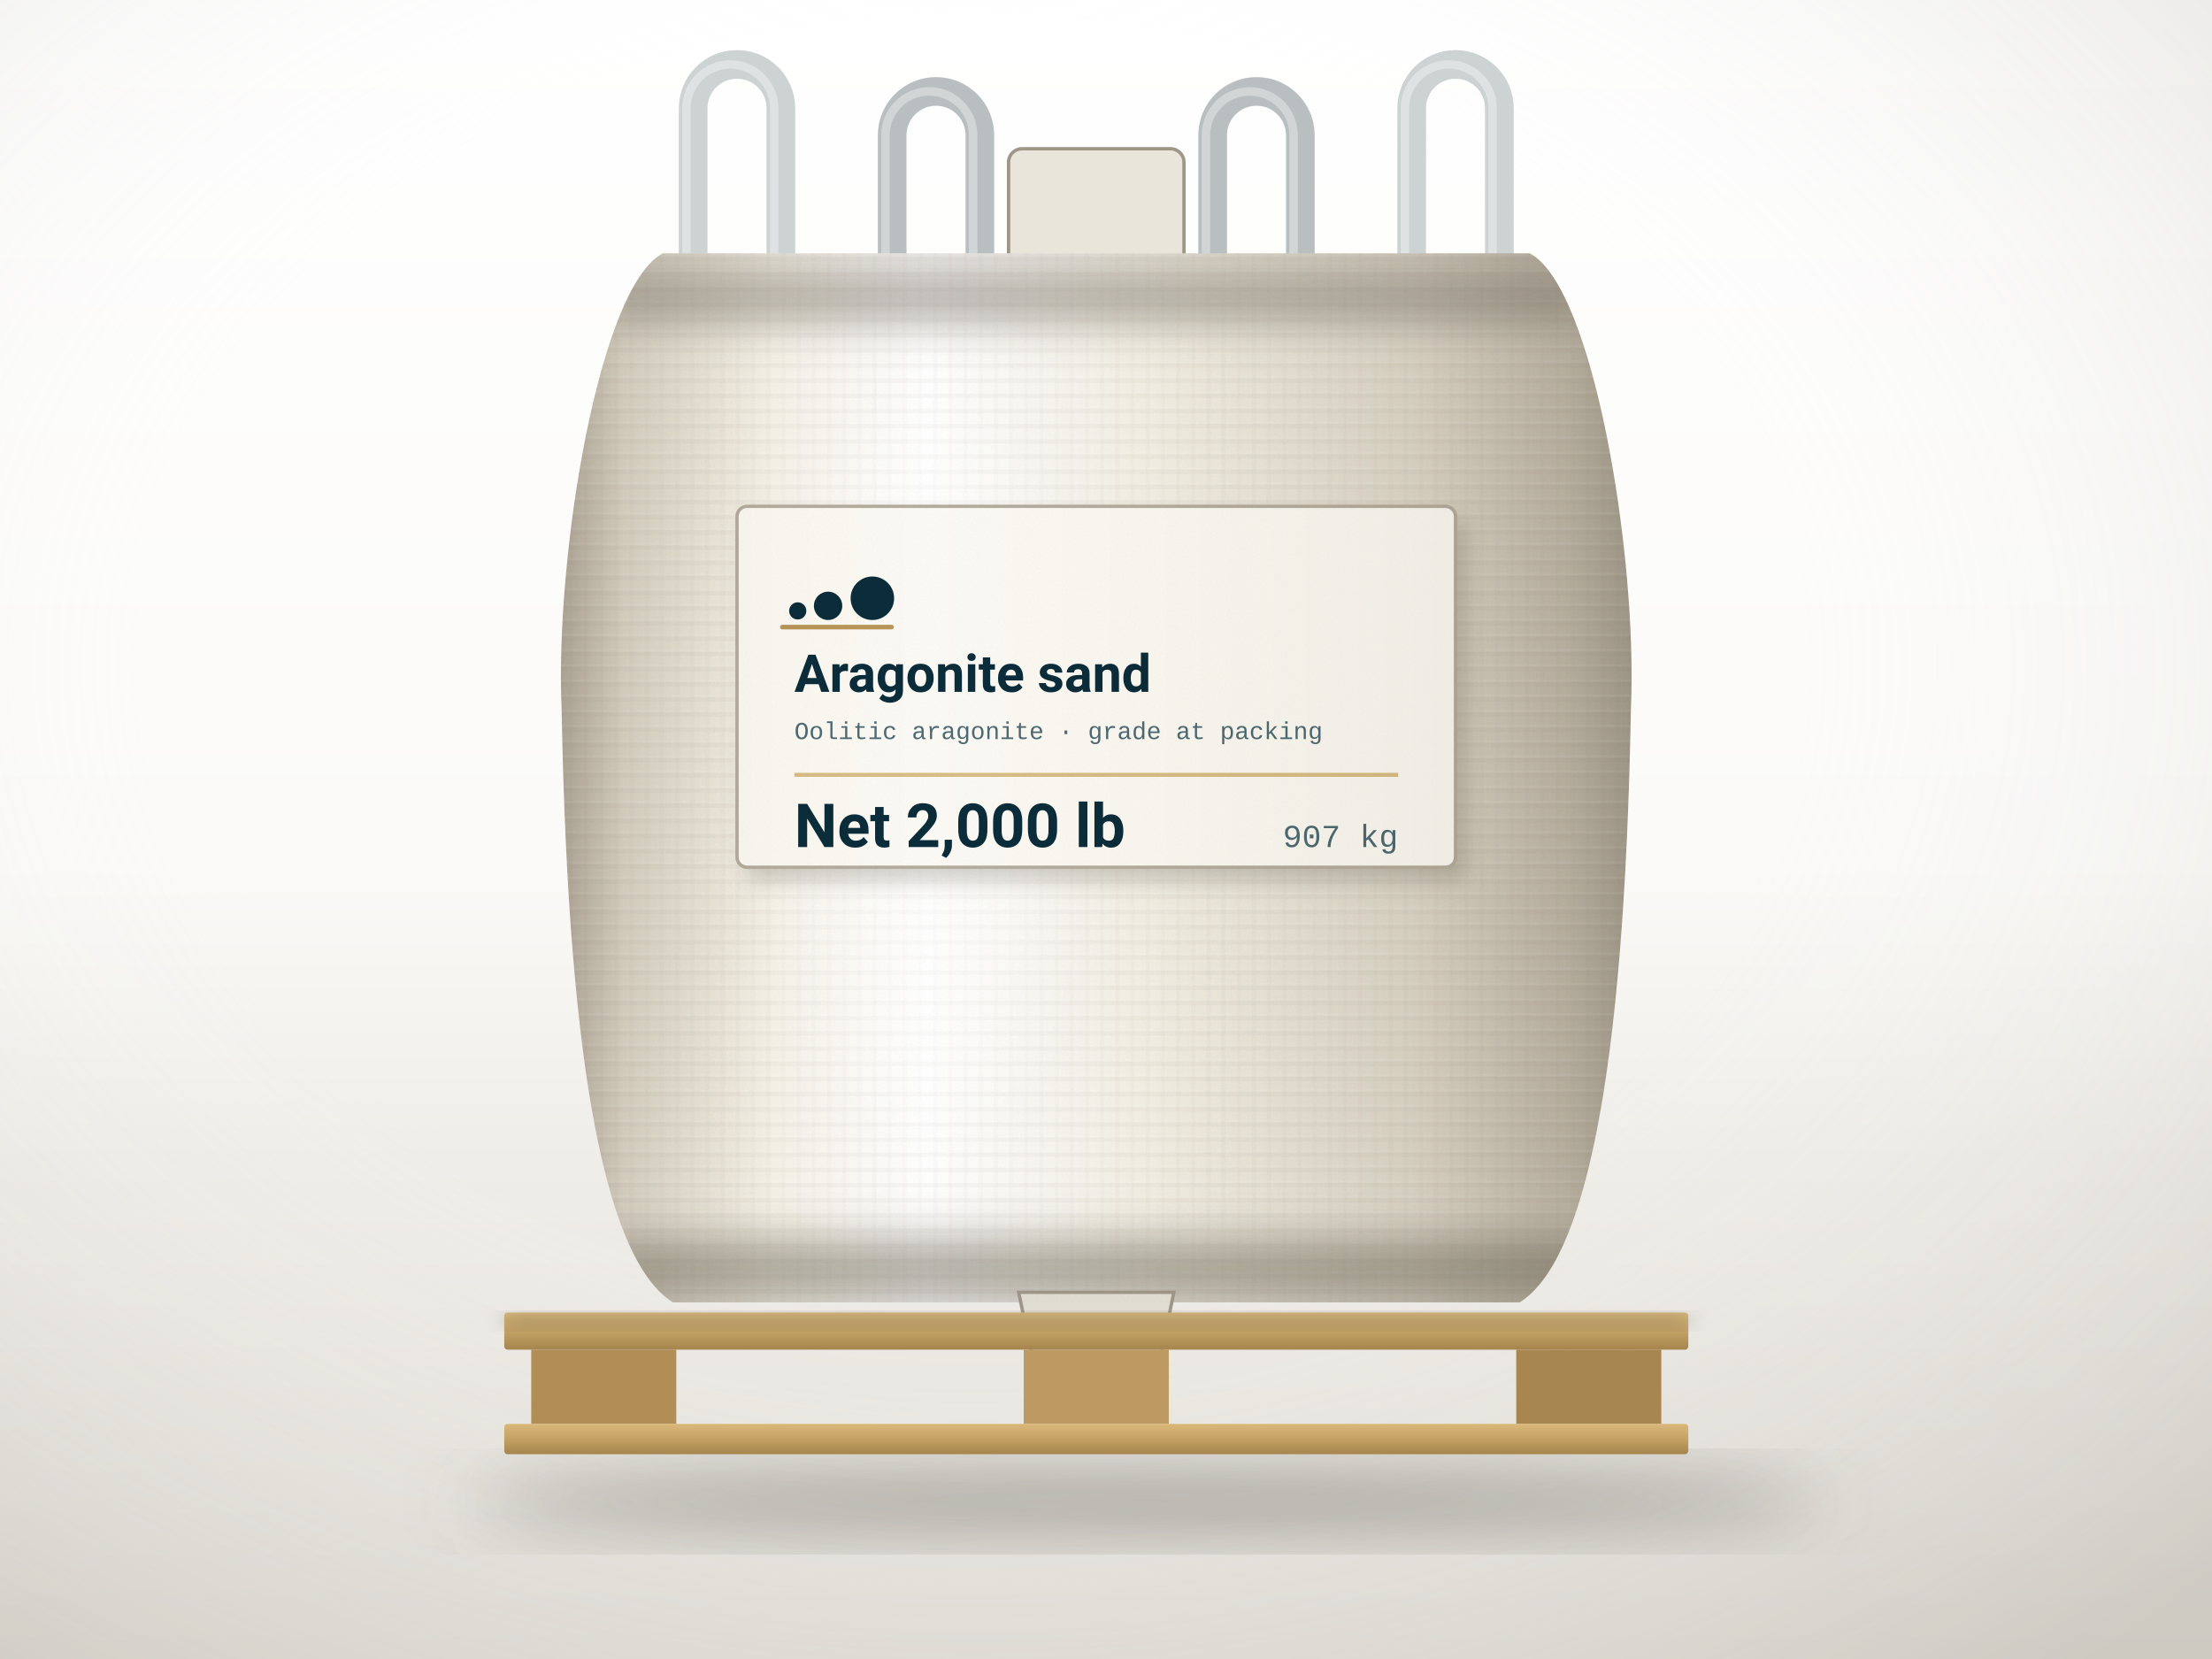
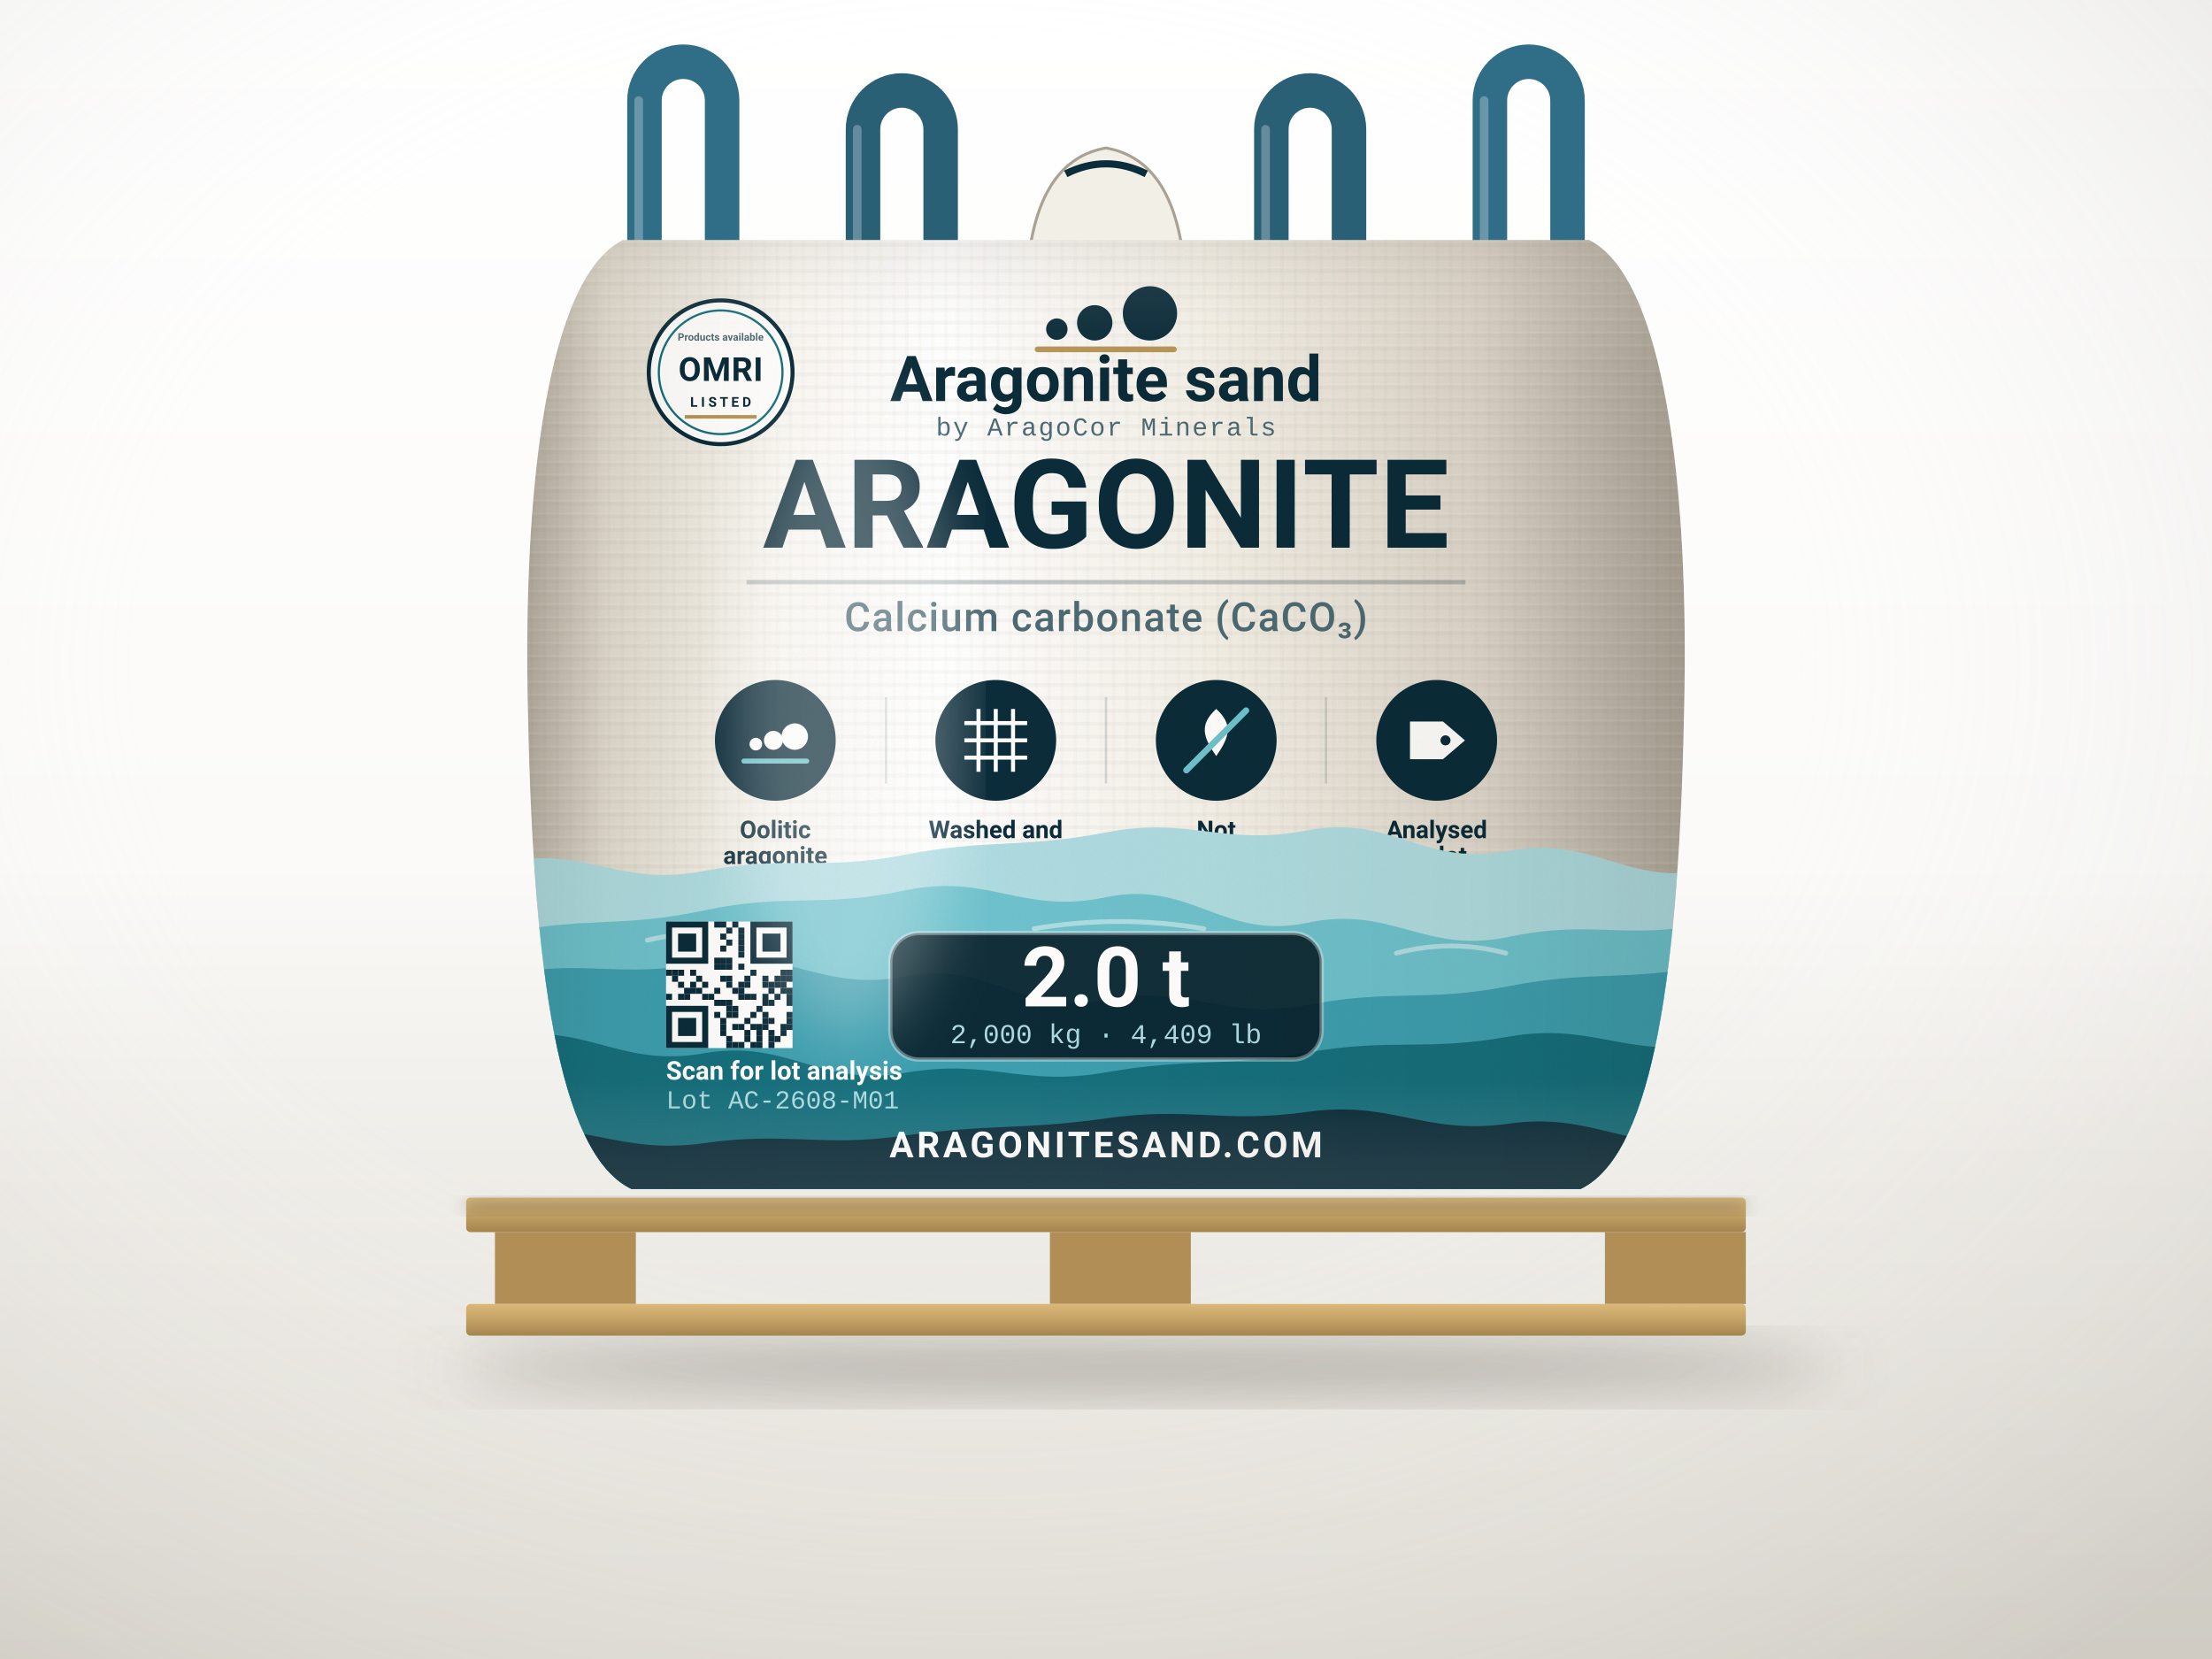
<svg xmlns="http://www.w3.org/2000/svg" viewBox="0 0 1600 1200" width="1600" height="1200" role="img" aria-labelledby="t d">
  <defs>
    <linearGradient id="sweep" x1="0" y1="0" x2="0" y2="1">
      <stop offset="0" stop-color="#FFFFFF" />
      <stop offset="0.52" stop-color="#FBFAF8" />
      <stop offset="0.70" stop-color="#EFEDE8" />
      <stop offset="1" stop-color="#E4E1DA" />
    </linearGradient>
    <radialGradient id="vignette" cx="0.44" cy="0.40" r="0.78">
      <stop offset="0.45" stop-color="#FFFFFF" stop-opacity="0" />
-       <stop offset="1" stop-color="#9A958C" stop-opacity="0.30" />
+       <stop offset="1" stop-color="#9A958C" stop-opacity="0.28" />
    </radialGradient>
    <linearGradient id="face" x1="0" y1="0" x2="1" y2="0">
-       <stop offset="0" stop-color="#B9B2A4" />
-       <stop offset="0.06" stop-color="#DCD6C9" />
-       <stop offset="0.20" stop-color="#F7F4EC" />
-       <stop offset="0.34" stop-color="#FFFFFF" />
-       <stop offset="0.55" stop-color="#F4F1E8" />
-       <stop offset="0.80" stop-color="#DED8CB" />
-       <stop offset="0.94" stop-color="#C3BCAD" />
-       <stop offset="1" stop-color="#ADA697" />
+       <stop offset="0" stop-color="#BDB7AB" />
+       <stop offset="0.07" stop-color="#E2DDD3" />
+       <stop offset="0.22" stop-color="#FAF8F3" />
+       <stop offset="0.36" stop-color="#FFFFFF" />
+       <stop offset="0.58" stop-color="#F6F3EC" />
+       <stop offset="0.82" stop-color="#E0DAD0" />
+       <stop offset="1" stop-color="#B4AEA2" />
    </linearGradient>
    <linearGradient id="faceV" x1="0" y1="0" x2="0" y2="1">
-       <stop offset="0" stop-color="#8E877A" stop-opacity="0.22" />
+       <stop offset="0" stop-color="#8E877A" stop-opacity="0.20" />
      <stop offset="0.14" stop-color="#FFFFFF" stop-opacity="0" />
-       <stop offset="0.82" stop-color="#FFFFFF" stop-opacity="0" />
-       <stop offset="1" stop-color="#7E776B" stop-opacity="0.30" />
+       <stop offset="0.84" stop-color="#FFFFFF" stop-opacity="0" />
+       <stop offset="1" stop-color="#7E776B" stop-opacity="0.26" />
    </linearGradient>
    <linearGradient id="gusset" x1="0" y1="0" x2="1" y2="0">
-       <stop offset="0" stop-color="#8F8779" stop-opacity="0.55" />
-       <stop offset="0.45" stop-color="#B5AE9F" stop-opacity="0.34" />
-       <stop offset="1" stop-color="#6E675B" stop-opacity="0.52" />
-     </linearGradient>
-     <linearGradient id="seal" x1="0" y1="0" x2="1" y2="0">
-       <stop offset="0" stop-color="#05202B" />
-       <stop offset="0.28" stop-color="#14465A" />
-       <stop offset="0.44" stop-color="#1B5468" />
-       <stop offset="0.72" stop-color="#0C3040" />
-       <stop offset="1" stop-color="#04191F" />
-     </linearGradient>
+       <stop offset="0" stop-color="#1D4E61" />
+       <stop offset="0.42" stop-color="#37788F" />
+       <stop offset="1" stop-color="#173D4C" />
+     </linearGradient>
+     <radialGradient id="ooid" cx="0.38" cy="0.34" r="0.86">
+       <stop offset="0" stop-color="#F6EDDA" />
+       <stop offset="0.38" stop-color="#EADCBD" />
+       <stop offset="0.72" stop-color="#D8C49A" />
+       <stop offset="0.92" stop-color="#C0A877" />
+       <stop offset="1" stop-color="#AD9566" />
+     </radialGradient>
    <filter id="filmgrain" x="0" y="0" width="100%" height="100%">
      <feTurbulence type="fractalNoise" baseFrequency="0.9" numOctaves="3" seed="4" result="n" />
      <feColorMatrix in="n" type="saturate" values="0" />
    </filter>
    <filter id="soft40">
      <feGaussianBlur stdDeviation="40" />
    </filter>
    <filter id="soft22">
      <feGaussianBlur stdDeviation="22" />
    </filter>
    <filter id="soft12">
      <feGaussianBlur stdDeviation="12" />
    </filter>
    <filter id="soft6">
      <feGaussianBlur stdDeviation="6" />
    </filter>
    <filter id="soft3">
      <feGaussianBlur stdDeviation="3" />
    </filter>
    <pattern id="weave" width="9" height="9" patternUnits="userSpaceOnUse">
-       <path d="M0 4.5 H9" stroke="#8C8577" stroke-opacity="0.11" stroke-width="2.6" />
+       <path d="M0 4.5 H9" stroke="#8C8577" stroke-opacity="0.10" stroke-width="2.6" />
      <path d="M0 2.2 H9" stroke="#FFFFFF" stroke-opacity="0.16" stroke-width="1.4" />
-       <path d="M4.5 0 V9" stroke="#6F6A5E" stroke-opacity="0.055" stroke-width="2.4" />
+       <path d="M4.5 0 V9" stroke="#6F6A5E" stroke-opacity="0.05" stroke-width="2.4" />
    </pattern>
    <linearGradient id="pallet" x1="0" y1="0" x2="0" y2="1">
      <stop offset="0" stop-color="#D9B87A" />
      <stop offset="0.5" stop-color="#C4A265" />
      <stop offset="1" stop-color="#A5854D" />
    </linearGradient>
  </defs>
  <rect width="1600" height="1200" fill="url(#sweep)" />
  <rect width="1600" height="1200" fill="url(#vignette)" />
-   <g transform="translate(-174.5 -136.4) scale(1.22)">
+   <g transform="translate(-32.0 -24.0) scale(1.04)">
    <g filter="url(#soft22)">
-       <ellipse cx="823.0" cy="1002" rx="400" ry="26" fill="#6F6A61" opacity="0.45" />
+       <ellipse cx="826" cy="974.0" rx="480" ry="24" fill="#6F6A61" opacity="0.42" />
    </g>
-     <path d="M554 280 V176 a26 26 0 0 1 52 0 V280" fill="none" stroke="#CDD2D2" stroke-width="17" stroke-linecap="round" />
-     <path d="M554 280 V176 a26 26 0 0 1 52 0 V280" fill="none" stroke="#FFFFFF" stroke-width="5" stroke-linecap="round" opacity="0.35" transform="translate(-4 0)" />
-     <path d="M672 280 V192 a26 26 0 0 1 52 0 V280" fill="none" stroke="#B9BFC0" stroke-width="17" stroke-linecap="round" />
-     <path d="M672 280 V192 a26 26 0 0 1 52 0 V280" fill="none" stroke="#FFFFFF" stroke-width="5" stroke-linecap="round" opacity="0.35" transform="translate(-4 0)" />
-     <path d="M862 280 V192 a26 26 0 0 1 52 0 V280" fill="none" stroke="#B9BFC0" stroke-width="17" stroke-linecap="round" />
-     <path d="M862 280 V192 a26 26 0 0 1 52 0 V280" fill="none" stroke="#FFFFFF" stroke-width="5" stroke-linecap="round" opacity="0.35" transform="translate(-4 0)" />
-     <path d="M980 280 V176 a26 26 0 0 1 52 0 V280" fill="none" stroke="#CDD2D2" stroke-width="17" stroke-linecap="round" />
-     <path d="M980 280 V176 a26 26 0 0 1 52 0 V280" fill="none" stroke="#FFFFFF" stroke-width="5" stroke-linecap="round" opacity="0.35" transform="translate(-4 0)" />
-     <rect x="741.0" y="200" width="104" height="70" rx="8" fill="#E9E5DA" stroke="#9E9788" stroke-width="2" />
-     <clipPath id="ct">
-       <path d="M536 262 H1050 C1088 282 1114 442 1110 532 C1106 754 1082 860 1044 884 H542 C504 860 480 754 476 532 C472 442 498 282 536 262 Z" />
+     <path d="M479.0 216.0 V93.0 a27 27 0 0 1 54 0 V216.0" fill="none" stroke="#2F6E86" stroke-width="24" stroke-linecap="round" />
+     <path d="M475.0 216.0 V93.0" stroke="#FFFFFF" stroke-opacity="0.28" stroke-width="6" stroke-linecap="round" />
+     <path d="M631.0 216.0 V113.0 a27 27 0 0 1 54 0 V216.0" fill="none" stroke="#2A6076" stroke-width="24" stroke-linecap="round" />
+     <path d="M627.0 216.0 V113.0" stroke="#FFFFFF" stroke-opacity="0.28" stroke-width="6" stroke-linecap="round" />
+     <path d="M915.0 216.0 V113.0 a27 27 0 0 1 54 0 V216.0" fill="none" stroke="#2A6076" stroke-width="24" stroke-linecap="round" />
+     <path d="M911.0 216.0 V113.0" stroke="#FFFFFF" stroke-opacity="0.28" stroke-width="6" stroke-linecap="round" />
+     <path d="M1067.0 216.0 V93.0 a27 27 0 0 1 54 0 V216.0" fill="none" stroke="#2F6E86" stroke-width="24" stroke-linecap="round" />
+     <path d="M1063.0 216.0 V93.0" stroke="#FFFFFF" stroke-opacity="0.28" stroke-width="6" stroke-linecap="round" />
+     <path d="M746 204.0 q8 -70 54 -78 q46 8 54 78 z" fill="#F2EFE7" stroke="#A9A294" stroke-width="2" />
+     <path d="M772 144.0 q28 -14 56 0" stroke="#0B2C3A" stroke-width="5" fill="none" />
+     <clipPath id="tt">
+       <path d="M464.0 190.0 H1136.0 C1188.0 216.0 1206.0 360.0 1202.0 520 C1198.0 720.0 1176.0 828.0 1130.0 850.0 H470.0 C424.0 828.0 402.0 720.0 398.0 520 C394.0 360.0 412.0 216.0 464.0 190.0 Z" />
    </clipPath>
-     <path d="M536 262 H1050 C1088 282 1114 442 1110 532 C1106 754 1082 860 1044 884 H542 C504 860 480 754 476 532 C472 442 498 282 536 262 Z" fill="url(#face)" />
-     <g clip-path="url(#ct)">
-       <rect x="462" y="242" width="662" height="682" fill="url(#faceV)" />
-       <rect x="462" y="242" width="662" height="682" fill="url(#weave)" opacity="0.45" />
-       <g filter="url(#soft12)" opacity="0.45">
-         <path d="M548 262 V884" stroke="#867F72" stroke-width="30" fill="none" />
-       </g>
-       <g filter="url(#soft12)" opacity="0.45">
-         <path d="M1038 262 V884" stroke="#867F72" stroke-width="30" fill="none" />
-       </g>
-       <g filter="url(#soft22)" opacity="0.4">
-         <ellipse cx="692" cy="573.0" rx="74" ry="211.48" fill="#FFFFFF" />
-       </g>
-       <g filter="url(#soft12)" opacity="0.5">
-         <path d="M502 288 H1084" stroke="#7A7367" stroke-width="30" fill="none" />
-         <path d="M502 864 H1084" stroke="#6E6759" stroke-width="34" fill="none" />
+     <path d="M464.0 190.0 H1136.0 C1188.0 216.0 1206.0 360.0 1202.0 520 C1198.0 720.0 1176.0 828.0 1130.0 850.0 H470.0 C424.0 828.0 402.0 720.0 398.0 520 C394.0 360.0 412.0 216.0 464.0 190.0 Z" fill="url(#face)" />
+     <g clip-path="url(#tt)">
+       <rect x="380.0" y="170.0" width="840" height="720" fill="url(#weave)" opacity="0.55" />
+       <g>
+         <circle cx="532.0" cy="282.0" r="50" fill="#FFFFFF" stroke="#0B2C3A" stroke-width="2.8" />
+         <circle cx="532.0" cy="282.0" r="43.0" fill="none" stroke="#17707E" stroke-width="1.5" />
+         <text x="532.0" y="260.0" font-family="system-ui,-apple-system,'Segoe UI',Roboto,'Helvetica Neue',Arial,sans-serif" font-size="7.2" font-weight="600" fill="#4E6B74" text-anchor="middle">Products available</text>
+         <text x="532.0" y="288.0" font-family="system-ui,-apple-system,'Segoe UI',Roboto,'Helvetica Neue',Arial,sans-serif" font-size="23.0" font-weight="700" fill="#0B2C3A" text-anchor="middle" letter-spacing="0.02em">OMRI</text>
+         <text x="532.0" y="306.0" font-family="system-ui,-apple-system,'Segoe UI',Roboto,'Helvetica Neue',Arial,sans-serif" font-size="9.5" font-weight="600" fill="#0B2C3A" text-anchor="middle">L I S T E D</text>
+         <path d="M507.0 313.0 H557.0" stroke="#B8975A" stroke-width="2.5" />
+       </g>
+       <g transform="translate(765.8 252.0) scale(2.196)" fill="#0B2C3A">
+         <circle cx="0" cy="0" r="3.4" />
+         <circle cx="12" cy="-2" r="5.6" />
+         <circle cx="29.5" cy="-5" r="8.6" />
+         <rect x="-7" y="5.5" width="45" height="1.8" rx="0.9" fill="#B8975A" />
+       </g>
+       <text x="800.0" y="302.0" font-family="system-ui,-apple-system,'Segoe UI',Roboto,'Helvetica Neue',Arial,sans-serif" font-size="44.0" font-weight="700" fill="#0B2C3A" text-anchor="middle">Aragonite sand</text>
+       <text x="800.0" y="326.0" font-family="ui-monospace,SFMono-Regular,Menlo,Consolas,'Liberation Mono',monospace" font-size="18.0" font-weight="400" fill="#4E6B74" text-anchor="middle" letter-spacing="0.06em">by AragoCor Minerals</text>
+       <text x="800.0" y="404.0" font-family="system-ui,-apple-system,'Segoe UI',Roboto,'Helvetica Neue',Arial,sans-serif" font-size="86.0" font-weight="700" fill="#0B2C3A" text-anchor="middle" letter-spacing="0.005em">ARAGONITE</text>
+       <path d="M550.0 428.0 H1050.0" stroke="#0B2C3A" stroke-opacity="0.22" stroke-width="3" />
+       <text x="800.0" y="462.0" font-family="system-ui,-apple-system,'Segoe UI',Roboto,'Helvetica Neue',Arial,sans-serif" font-size="28.0" font-weight="500" fill="#4E6B74" text-anchor="middle" letter-spacing="0.03em">Calcium carbonate (CaCO₃)</text>
+       <circle cx="570.0" cy="538.0" r="42" fill="#0B2C3A" />
+       <g fill="#FFFFFF">
+         <circle cx="556.459" cy="540.621" r="4.4" />
+         <circle cx="568.69" cy="538.0" r="6.6" />
+         <circle cx="583.541" cy="535.379" r="9.2" />
+       </g>
+       <path d="M548.16 552.414 H591.84" stroke="#6FC3CE" stroke-width="3.5" stroke-linecap="round" />
+       <text x="570.0" y="606.0" font-family="system-ui,-apple-system,'Segoe UI',Roboto,'Helvetica Neue',Arial,sans-serif" font-size="17.0" font-weight="600" fill="#0B2C3A" text-anchor="middle">Oolitic</text>
+       <text x="570.0" y="624.0" font-family="system-ui,-apple-system,'Segoe UI',Roboto,'Helvetica Neue',Arial,sans-serif" font-size="17.0" font-weight="600" fill="#0B2C3A" text-anchor="middle">aragonite</text>
+       <path d="M647 508.0 V568.0" stroke="#0B2C3A" stroke-opacity="0.16" stroke-width="1.6" />
+       <circle cx="723.333" cy="538.0" r="42" fill="#0B2C3A" />
+       <g stroke="#FFFFFF" stroke-width="2.8" fill="none">
+         <path d="M701.493 525.988 H745.173" />
+         <path d="M711.321 516.16 V559.84" />
+         <path d="M701.493 538.0 H745.173" />
+         <path d="M723.333 516.16 V559.84" />
+         <path d="M701.493 550.012 H745.173" />
+         <path d="M735.345 516.16 V559.84" />
+       </g>
+       <text x="723.3" y="606.0" font-family="system-ui,-apple-system,'Segoe UI',Roboto,'Helvetica Neue',Arial,sans-serif" font-size="17.0" font-weight="600" fill="#0B2C3A" text-anchor="middle">Washed and</text>
+       <text x="723.3" y="624.0" font-family="system-ui,-apple-system,'Segoe UI',Roboto,'Helvetica Neue',Arial,sans-serif" font-size="17.0" font-weight="600" fill="#0B2C3A" text-anchor="middle">screened</text>
+       <path d="M800 508.0 V568.0" stroke="#0B2C3A" stroke-opacity="0.16" stroke-width="1.6" />
+       <circle cx="876.667" cy="538.0" r="42" fill="#0B2C3A" />
+       <path d="M876.667 516.16 c12.012 10.92 9.173 19.656 0 32.76 c-9.173 -13.104 -12.012 -21.84 0 -32.76 z" fill="#FFFFFF" />
+       <path d="M855.919 558.748 L897.415 517.252" stroke="#6FC3CE" stroke-width="4.4" stroke-linecap="round" />
+       <text x="876.7" y="606.0" font-family="system-ui,-apple-system,'Segoe UI',Roboto,'Helvetica Neue',Arial,sans-serif" font-size="17.0" font-weight="600" fill="#0B2C3A" text-anchor="middle">Not</text>
+       <text x="876.7" y="624.0" font-family="system-ui,-apple-system,'Segoe UI',Roboto,'Helvetica Neue',Arial,sans-serif" font-size="17.0" font-weight="600" fill="#0B2C3A" text-anchor="middle">calcined</text>
+       <path d="M953 508.0 V568.0" stroke="#0B2C3A" stroke-opacity="0.16" stroke-width="1.6" />
+       <circle cx="1030.0" cy="538.0" r="42" fill="#0B2C3A" />
+       <path d="M1011.436 524.896 H1034.368 L1049.656 538.0 L1034.368 551.104 H1011.436 Z" fill="#FFFFFF" />
+       <circle cx="1036.115" cy="538.0" r="3.5" fill="#0B2C3A" />
+       <text x="1030.0" y="606.0" font-family="system-ui,-apple-system,'Segoe UI',Roboto,'Helvetica Neue',Arial,sans-serif" font-size="17.0" font-weight="600" fill="#0B2C3A" text-anchor="middle">Analysed</text>
+       <text x="1030.0" y="624.0" font-family="system-ui,-apple-system,'Segoe UI',Roboto,'Helvetica Neue',Arial,sans-serif" font-size="17.0" font-weight="600" fill="#0B2C3A" text-anchor="middle">by lot</text>
+       <path d="M380.0 622.6 C438.8 611.2 461.2 640.3 520.0 628.9 C578.8 617.6 601.2 629.0 660.0 617.6 C718.8 606.2 741.2 613.4 800.0 602.0 C858.8 590.6 881.2 612.0 940.0 600.6 C998.8 589.2 1021.2 626.4 1080.0 615.0 C1138.8 603.6 1161.2 639.6 1220.0 628.2 L1220.0 890.0 L380.0 890.0 Z" fill="#AFDCE2" />
+       <path d="M380.0 672.5 C438.8 660.0 461.2 668.8 520.0 656.4 C578.8 643.9 601.2 654.8 660.0 642.4 C718.8 630.0 741.2 659.5 800.0 647.1 C858.8 634.7 881.2 677.3 940.0 664.9 C998.8 652.4 1021.2 687.1 1080.0 674.7 C1138.8 662.3 1161.2 677.4 1220.0 665.0 L1220.0 890.0 L380.0 890.0 Z" fill="#6FC3CE" />
+       <path d="M380.0 701.1 C438.8 689.7 461.2 704.1 520.0 692.7 C578.8 681.3 601.2 713.5 660.0 702.2 C718.8 690.8 741.2 729.8 800.0 718.4 C858.8 707.0 881.2 733.5 940.0 722.1 C998.8 710.7 1021.2 720.4 1080.0 709.0 C1138.8 697.6 1161.2 705.9 1220.0 694.5 L1220.0 890.0 L380.0 890.0 Z" fill="#3E9FB0" />
+       <path d="M380.0 744.3 C438.8 733.9 461.2 766.0 520.0 755.7 C578.8 745.3 601.2 779.6 660.0 769.3 C718.8 758.9 741.2 779.3 800.0 768.9 C858.8 758.6 881.2 765.5 940.0 755.1 C998.8 744.8 1021.2 754.5 1080.0 744.1 C1138.8 733.8 1161.2 759.3 1220.0 749.0 L1220.0 890.0 L380.0 890.0 Z" fill="#17707E" />
+       <path d="M380.0 810.5 C438.8 802.2 461.2 826.4 520.0 818.2 C578.8 809.9 601.2 821.2 660.0 812.9 C718.8 804.6 741.2 809.2 800.0 800.9 C858.8 792.6 881.2 804.6 940.0 796.4 C998.8 788.1 1021.2 812.9 1080.0 804.6 C1138.8 796.4 1161.2 824.2 1220.0 816.0 L1220.0 890.0 L380.0 890.0 Z" fill="#0B2C3A" />
+       <path d="M481 677 q42 -10 84 0" stroke="#FFFFFF" stroke-opacity="0.45" stroke-width="3.3" fill="none" stroke-linecap="round" />
+       <path d="M750 669 q59 -10 118 0" stroke="#FFFFFF" stroke-opacity="0.45" stroke-width="3.3" fill="none" stroke-linecap="round" />
+       <path d="M1002 686 q38 -10 76 0" stroke="#FFFFFF" stroke-opacity="0.45" stroke-width="3.3" fill="none" stroke-linecap="round" />
+       <rect x="650" y="672" width="300" height="88" rx="20" fill="#061C26" fill-opacity="0.88" stroke="#FFFFFF" stroke-opacity="0.35" stroke-width="3" />
+       <text x="800.0" y="723.0" font-family="system-ui,-apple-system,'Segoe UI',Roboto,'Helvetica Neue',Arial,sans-serif" font-size="58.0" font-weight="700" fill="#FFFFFF" text-anchor="middle">2.0 t</text>
+       <text x="800.0" y="748.6" font-family="ui-monospace,SFMono-Regular,Menlo,Consolas,'Liberation Mono',monospace" font-size="19.0" font-weight="400" fill="#AFDCE2" text-anchor="middle">2,000 kg · 4,409 lb</text>
+       <rect x="494.0" y="664.0" width="88" height="88" fill="#FFFFFF" />
+       <g fill="#0B2C3A">
+         <rect x="527.52" y="664.00" width="4.19" height="4.19" />
+         <rect x="531.71" y="664.00" width="4.19" height="4.19" />
+         <rect x="540.10" y="664.00" width="4.19" height="4.19" />
+         <rect x="535.90" y="668.19" width="4.19" height="4.19" />
+         <rect x="544.29" y="668.19" width="4.19" height="4.19" />
+         <rect x="531.71" y="672.38" width="4.19" height="4.19" />
+         <rect x="544.29" y="672.38" width="4.19" height="4.19" />
+         <rect x="535.90" y="676.57" width="4.19" height="4.19" />
+         <rect x="544.29" y="676.57" width="4.19" height="4.19" />
+         <rect x="531.71" y="680.76" width="4.19" height="4.19" />
+         <rect x="544.29" y="680.76" width="4.19" height="4.19" />
+         <rect x="544.29" y="684.95" width="4.19" height="4.19" />
+         <rect x="527.52" y="689.14" width="4.19" height="4.19" />
+         <rect x="531.71" y="689.14" width="4.19" height="4.19" />
+         <rect x="535.90" y="689.14" width="4.19" height="4.19" />
+         <rect x="527.52" y="693.33" width="4.19" height="4.19" />
+         <rect x="531.71" y="693.33" width="4.19" height="4.19" />
+         <rect x="535.90" y="693.33" width="4.19" height="4.19" />
+         <rect x="544.29" y="693.33" width="4.19" height="4.19" />
+         <rect x="494.00" y="697.52" width="4.19" height="4.19" />
+         <rect x="498.19" y="697.52" width="4.19" height="4.19" />
+         <rect x="502.38" y="697.52" width="4.19" height="4.19" />
+         <rect x="510.76" y="697.52" width="4.19" height="4.19" />
+         <rect x="552.67" y="697.52" width="4.19" height="4.19" />
+         <rect x="573.62" y="697.52" width="4.19" height="4.19" />
+         <rect x="577.81" y="697.52" width="4.19" height="4.19" />
+         <rect x="498.19" y="701.71" width="4.19" height="4.19" />
+         <rect x="514.95" y="701.71" width="4.19" height="4.19" />
+         <rect x="531.71" y="701.71" width="4.19" height="4.19" />
+         <rect x="535.90" y="701.71" width="4.19" height="4.19" />
+         <rect x="548.48" y="701.71" width="4.19" height="4.19" />
+         <rect x="561.05" y="701.71" width="4.19" height="4.19" />
+         <rect x="569.43" y="701.71" width="4.19" height="4.19" />
+         <rect x="573.62" y="701.71" width="4.19" height="4.19" />
+         <rect x="577.81" y="701.71" width="4.19" height="4.19" />
+         <rect x="502.38" y="705.90" width="4.19" height="4.19" />
+         <rect x="510.76" y="705.90" width="4.19" height="4.19" />
+         <rect x="519.14" y="705.90" width="4.19" height="4.19" />
+         <rect x="535.90" y="705.90" width="4.19" height="4.19" />
+         <rect x="544.29" y="705.90" width="4.19" height="4.19" />
+         <rect x="548.48" y="705.90" width="4.19" height="4.19" />
+         <rect x="561.05" y="705.90" width="4.19" height="4.19" />
+         <rect x="565.24" y="705.90" width="4.19" height="4.19" />
+         <rect x="569.43" y="705.90" width="4.19" height="4.19" />
+         <rect x="573.62" y="705.90" width="4.19" height="4.19" />
+         <rect x="506.57" y="710.10" width="4.19" height="4.19" />
+         <rect x="510.76" y="710.10" width="4.19" height="4.19" />
+         <rect x="514.95" y="710.10" width="4.19" height="4.19" />
+         <rect x="527.52" y="710.10" width="4.19" height="4.19" />
+         <rect x="540.10" y="710.10" width="4.19" height="4.19" />
+         <rect x="544.29" y="710.10" width="4.19" height="4.19" />
+         <rect x="565.24" y="710.10" width="4.19" height="4.19" />
+         <rect x="573.62" y="710.10" width="4.19" height="4.19" />
+         <rect x="577.81" y="710.10" width="4.19" height="4.19" />
+         <rect x="494.00" y="714.29" width="4.19" height="4.19" />
+         <rect x="502.38" y="714.29" width="4.19" height="4.19" />
+         <rect x="506.57" y="714.29" width="4.19" height="4.19" />
+         <rect x="519.14" y="714.29" width="4.19" height="4.19" />
+         <rect x="523.33" y="714.29" width="4.19" height="4.19" />
+         <rect x="544.29" y="714.29" width="4.19" height="4.19" />
+         <rect x="548.48" y="714.29" width="4.19" height="4.19" />
+         <rect x="552.67" y="714.29" width="4.19" height="4.19" />
+         <rect x="561.05" y="714.29" width="4.19" height="4.19" />
+         <rect x="569.43" y="714.29" width="4.19" height="4.19" />
+         <rect x="577.81" y="714.29" width="4.19" height="4.19" />
+         <rect x="527.52" y="718.48" width="4.19" height="4.19" />
+         <rect x="531.71" y="718.48" width="4.19" height="4.19" />
+         <rect x="535.90" y="718.48" width="4.19" height="4.19" />
+         <rect x="561.05" y="718.48" width="4.19" height="4.19" />
+         <rect x="565.24" y="718.48" width="4.19" height="4.19" />
+         <rect x="577.81" y="718.48" width="4.19" height="4.19" />
+         <rect x="535.90" y="722.67" width="4.19" height="4.19" />
+         <rect x="540.10" y="722.67" width="4.19" height="4.19" />
+         <rect x="556.86" y="722.67" width="4.19" height="4.19" />
+         <rect x="527.52" y="726.86" width="4.19" height="4.19" />
+         <rect x="535.90" y="726.86" width="4.19" height="4.19" />
+         <rect x="540.10" y="726.86" width="4.19" height="4.19" />
+         <rect x="552.67" y="726.86" width="4.19" height="4.19" />
+         <rect x="561.05" y="726.86" width="4.19" height="4.19" />
+         <rect x="577.81" y="726.86" width="4.19" height="4.19" />
+         <rect x="531.71" y="731.05" width="4.19" height="4.19" />
+         <rect x="548.48" y="731.05" width="4.19" height="4.19" />
+         <rect x="561.05" y="731.05" width="4.19" height="4.19" />
+         <rect x="565.24" y="731.05" width="4.19" height="4.19" />
+         <rect x="577.81" y="731.05" width="4.19" height="4.19" />
+         <rect x="531.71" y="735.24" width="4.19" height="4.19" />
+         <rect x="540.10" y="735.24" width="4.19" height="4.19" />
+         <rect x="544.29" y="735.24" width="4.19" height="4.19" />
+         <rect x="552.67" y="735.24" width="4.19" height="4.19" />
+         <rect x="556.86" y="735.24" width="4.19" height="4.19" />
+         <rect x="561.05" y="735.24" width="4.19" height="4.19" />
+         <rect x="573.62" y="735.24" width="4.19" height="4.19" />
+         <rect x="577.81" y="735.24" width="4.19" height="4.19" />
+         <rect x="531.71" y="739.43" width="4.19" height="4.19" />
+         <rect x="548.48" y="739.43" width="4.19" height="4.19" />
+         <rect x="556.86" y="739.43" width="4.19" height="4.19" />
+         <rect x="565.24" y="739.43" width="4.19" height="4.19" />
+         <rect x="573.62" y="739.43" width="4.19" height="4.19" />
+         <rect x="535.90" y="743.62" width="4.19" height="4.19" />
+         <rect x="548.48" y="743.62" width="4.19" height="4.19" />
+         <rect x="556.86" y="743.62" width="4.19" height="4.19" />
+         <rect x="565.24" y="743.62" width="4.19" height="4.19" />
+         <rect x="569.43" y="743.62" width="4.19" height="4.19" />
+         <rect x="535.90" y="747.81" width="4.19" height="4.19" />
+         <rect x="540.10" y="747.81" width="4.19" height="4.19" />
+         <rect x="544.29" y="747.81" width="4.19" height="4.19" />
+         <rect x="552.67" y="747.81" width="4.19" height="4.19" />
+         <rect x="556.86" y="747.81" width="4.19" height="4.19" />
+         <rect x="565.24" y="747.81" width="4.19" height="4.19" />
+       </g>
+       <rect x="494.0" y="664.0" width="29.333" height="29.333" fill="#0B2C3A" />
+       <rect x="498.19" y="668.19" width="20.952" height="20.952" fill="#FFFFFF" />
+       <rect x="502.381" y="672.381" width="12.571" height="12.571" fill="#0B2C3A" />
+       <rect x="552.667" y="664.0" width="29.333" height="29.333" fill="#0B2C3A" />
+       <rect x="556.857" y="668.19" width="20.952" height="20.952" fill="#FFFFFF" />
+       <rect x="561.048" y="672.381" width="12.571" height="12.571" fill="#0B2C3A" />
+       <rect x="494.0" y="722.667" width="29.333" height="29.333" fill="#0B2C3A" />
+       <rect x="498.19" y="726.857" width="20.952" height="20.952" fill="#FFFFFF" />
+       <rect x="502.381" y="731.048" width="12.571" height="12.571" fill="#0B2C3A" />
+       <text x="494.0" y="774.0" font-family="system-ui,-apple-system,'Segoe UI',Roboto,'Helvetica Neue',Arial,sans-serif" font-size="18.0" font-weight="600" fill="#FFFFFF" text-anchor="start">Scan for lot analysis</text>
+       <text x="494.0" y="794.0" font-family="ui-monospace,SFMono-Regular,Menlo,Consolas,'Liberation Mono',monospace" font-size="18.0" font-weight="500" fill="#AFDCE2" text-anchor="start">Lot AC-2608-M01</text>
+       <text x="800.0" y="828.0" font-family="system-ui,-apple-system,'Segoe UI',Roboto,'Helvetica Neue',Arial,sans-serif" font-size="25.0" font-weight="600" fill="#FFFFFF" text-anchor="middle" letter-spacing="0.09em">ARAGONITESAND.COM</text>
+       <path d="M464.0 190.0 H1136.0 C1188.0 216.0 1206.0 360.0 1202.0 520 C1198.0 720.0 1176.0 828.0 1130.0 850.0 H470.0 C424.0 828.0 402.0 720.0 398.0 520 C394.0 360.0 412.0 216.0 464.0 190.0 Z" fill="url(#face)" style="mix-blend-mode:multiply" opacity="0.34" />
+       <rect x="380.0" y="170.0" width="840" height="720" fill="url(#faceV)" />
+       <g filter="url(#soft12)" opacity="0.38">
+         <path d="M472.0 190.0 V850.0" stroke="#867F72" stroke-width="30" fill="none" />
+       </g>
+       <g filter="url(#soft12)" opacity="0.38">
+         <path d="M1128.0 190.0 V850.0" stroke="#867F72" stroke-width="30" fill="none" />
+       </g>
+       <g filter="url(#soft22)" opacity="0.3">
+         <ellipse cx="620.0" cy="520" rx="80" ry="224" fill="#FFFFFF" />
+       </g>
+       <g opacity="0.06" style="mix-blend-mode:multiply">
+         <rect x="380.0" y="170.0" width="840" height="720" filter="url(#filmgrain)" />
      </g>
    </g>
-     <g filter="url(#soft6)" opacity="0.3">
-       <rect x="586" y="420" width="426" height="214" rx="6" fill="#6B6559" />
-     </g>
-     <rect x="580" y="412" width="426" height="214" rx="6" fill="#FCFAF5" stroke="#B5AE9F" stroke-width="2" />
-     <g transform="translate(616 474) scale(1.5)" fill="#0B2C3A">
-       <circle cx="0" cy="0" r="3.4" />
-       <circle cx="12" cy="-2" r="5.6" />
-       <circle cx="29.5" cy="-5" r="8.6" />
-       <rect x="-7" y="5.5" width="45" height="1.8" rx="0.9" fill="#B8975A" />
-     </g>
-     <text x="614" y="522" font-family="system-ui,-apple-system,'Segoe UI',Roboto,'Helvetica Neue',Arial,sans-serif" font-size="31.0" font-weight="700" fill="#0B2C3A" text-anchor="start">Aragonite sand</text>
-     <text x="614" y="550" font-family="ui-monospace,SFMono-Regular,Menlo,Consolas,'Liberation Mono',monospace" font-size="14.5" font-weight="400" fill="#4E6B74" text-anchor="start">Oolitic aragonite · grade at packing</text>
-     <rect x="614" y="570" width="358" height="2.4" fill="#D9BE86" />
-     <text x="614" y="614" font-family="system-ui,-apple-system,'Segoe UI',Roboto,'Helvetica Neue',Arial,sans-serif" font-size="36.0" font-weight="700" fill="#0B2C3A" text-anchor="start">Net 2,000 lb</text>
-     <text x="972" y="614" font-family="ui-monospace,SFMono-Regular,Menlo,Consolas,'Liberation Mono',monospace" font-size="19.0" font-weight="400" fill="#4E6B74" text-anchor="end">907 kg</text>
-     <path d="M536 262 H1050 C1088 282 1114 442 1110 532 C1106 754 1082 860 1044 884 H542 C504 860 480 754 476 532 C472 442 498 282 536 262 Z" fill="url(#face)" style="mix-blend-mode:multiply" opacity="0.30" clip-path="url(#ct)" />
-     <path d="M747.0 878 h92 l-12 58 h-68 z" fill="#E2DDD2" stroke="#9E9788" stroke-width="2" />
-     <g>
-       <rect x="442.0" y="890" width="702" height="22" rx="2" fill="url(#pallet)" />
-       <rect x="458.0" y="912" width="86" height="44" fill="#B08E56" />
-       <rect x="750.0" y="912" width="86" height="44" fill="#BC9A61" />
-       <rect x="1042.0" y="912" width="86" height="44" fill="#A88650" />
-       <rect x="442.0" y="956" width="702" height="18" rx="2" fill="url(#pallet)" />
-     </g>
-     <g filter="url(#soft6)" opacity="0.35">
-       <rect x="442.0" y="890" width="702" height="10" fill="#5E5850" />
-     </g>
-     <g clip-path="url(#ct)" opacity="0.06" style="mix-blend-mode:multiply">
-       <rect x="462" y="242" width="662" height="682" filter="url(#filmgrain)" />
+     <rect x="355.0" y="856.0" width="890" height="24" rx="3" fill="url(#pallet)" />
+     <rect x="375" y="880.0" width="98" height="50" fill="#B08E56" />
+     <rect x="761" y="880.0" width="98" height="50" fill="#B08E56" />
+     <rect x="1147" y="880.0" width="98" height="50" fill="#B08E56" />
+     <rect x="355.0" y="930.0" width="890" height="22" rx="3" fill="url(#pallet)" />
+     <g filter="url(#soft6)" opacity="0.32">
+       <rect x="355.0" y="856.0" width="890" height="12" fill="#5E5850" />
    </g>
  </g>
</svg>
